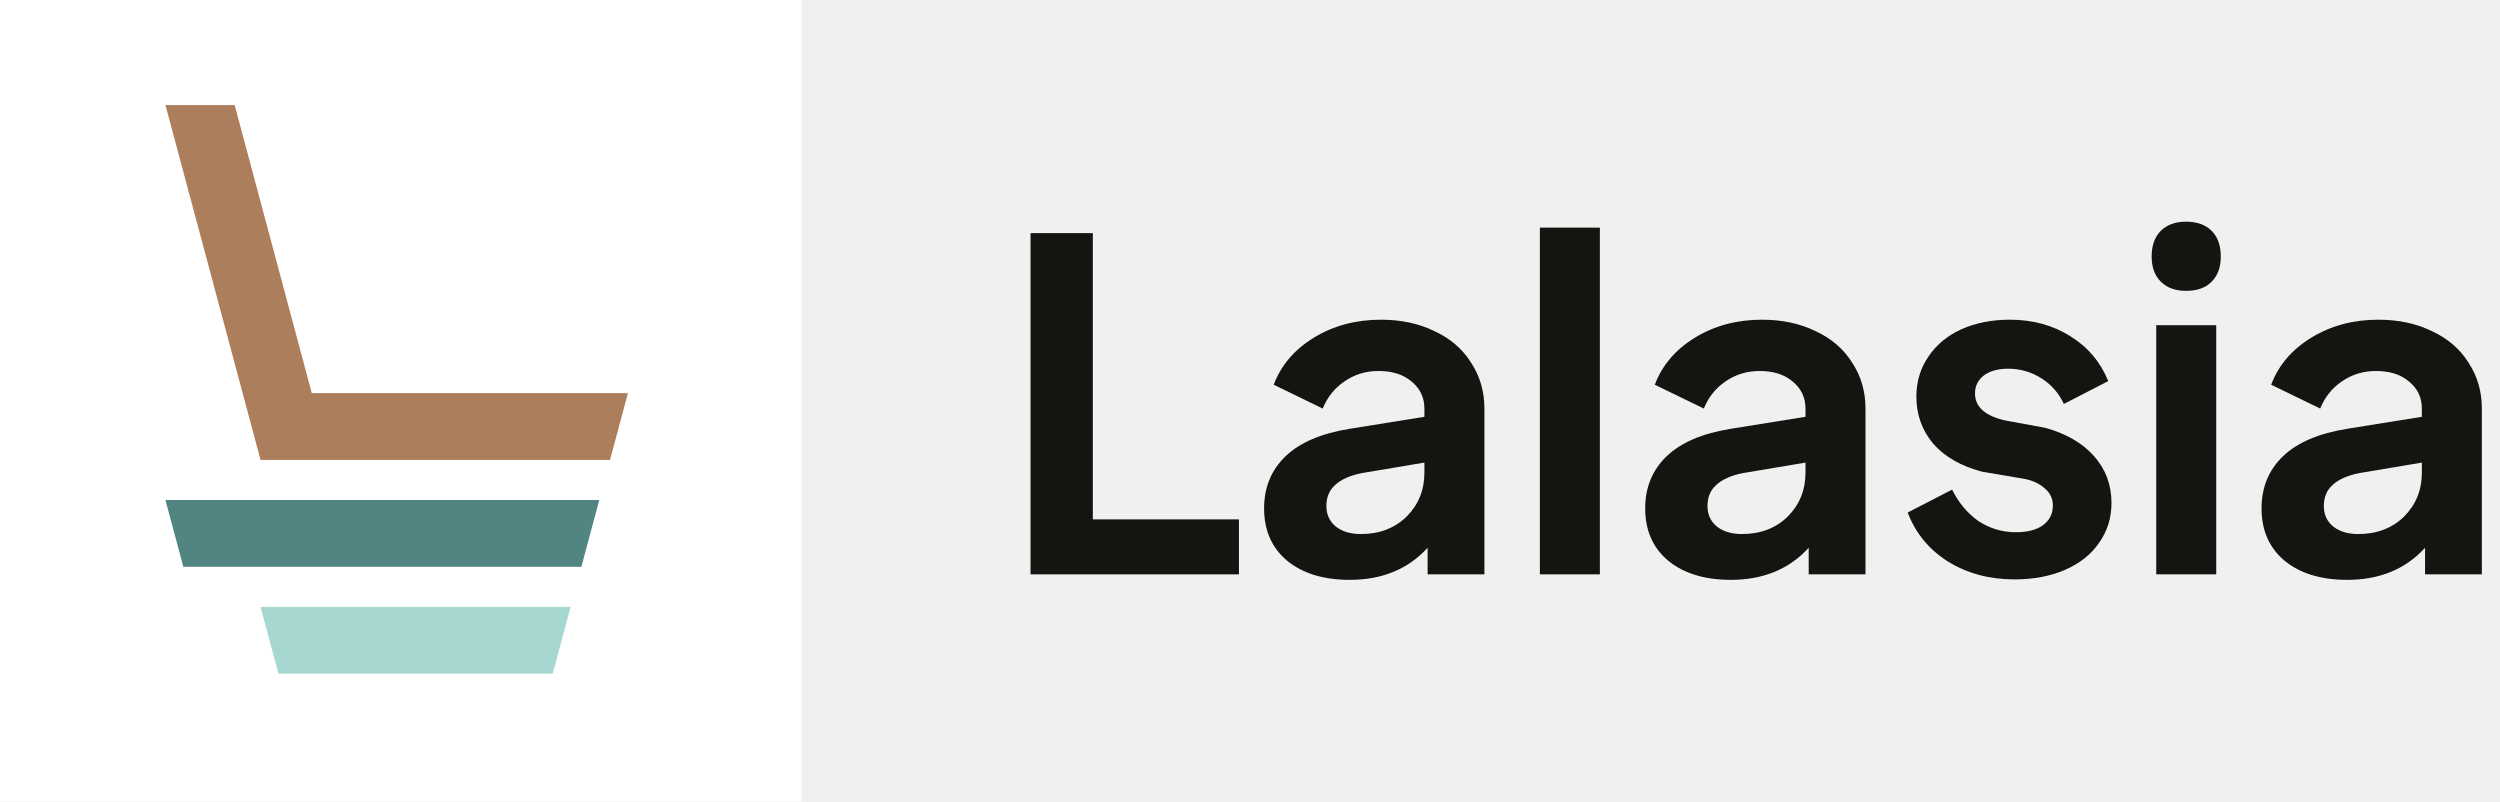
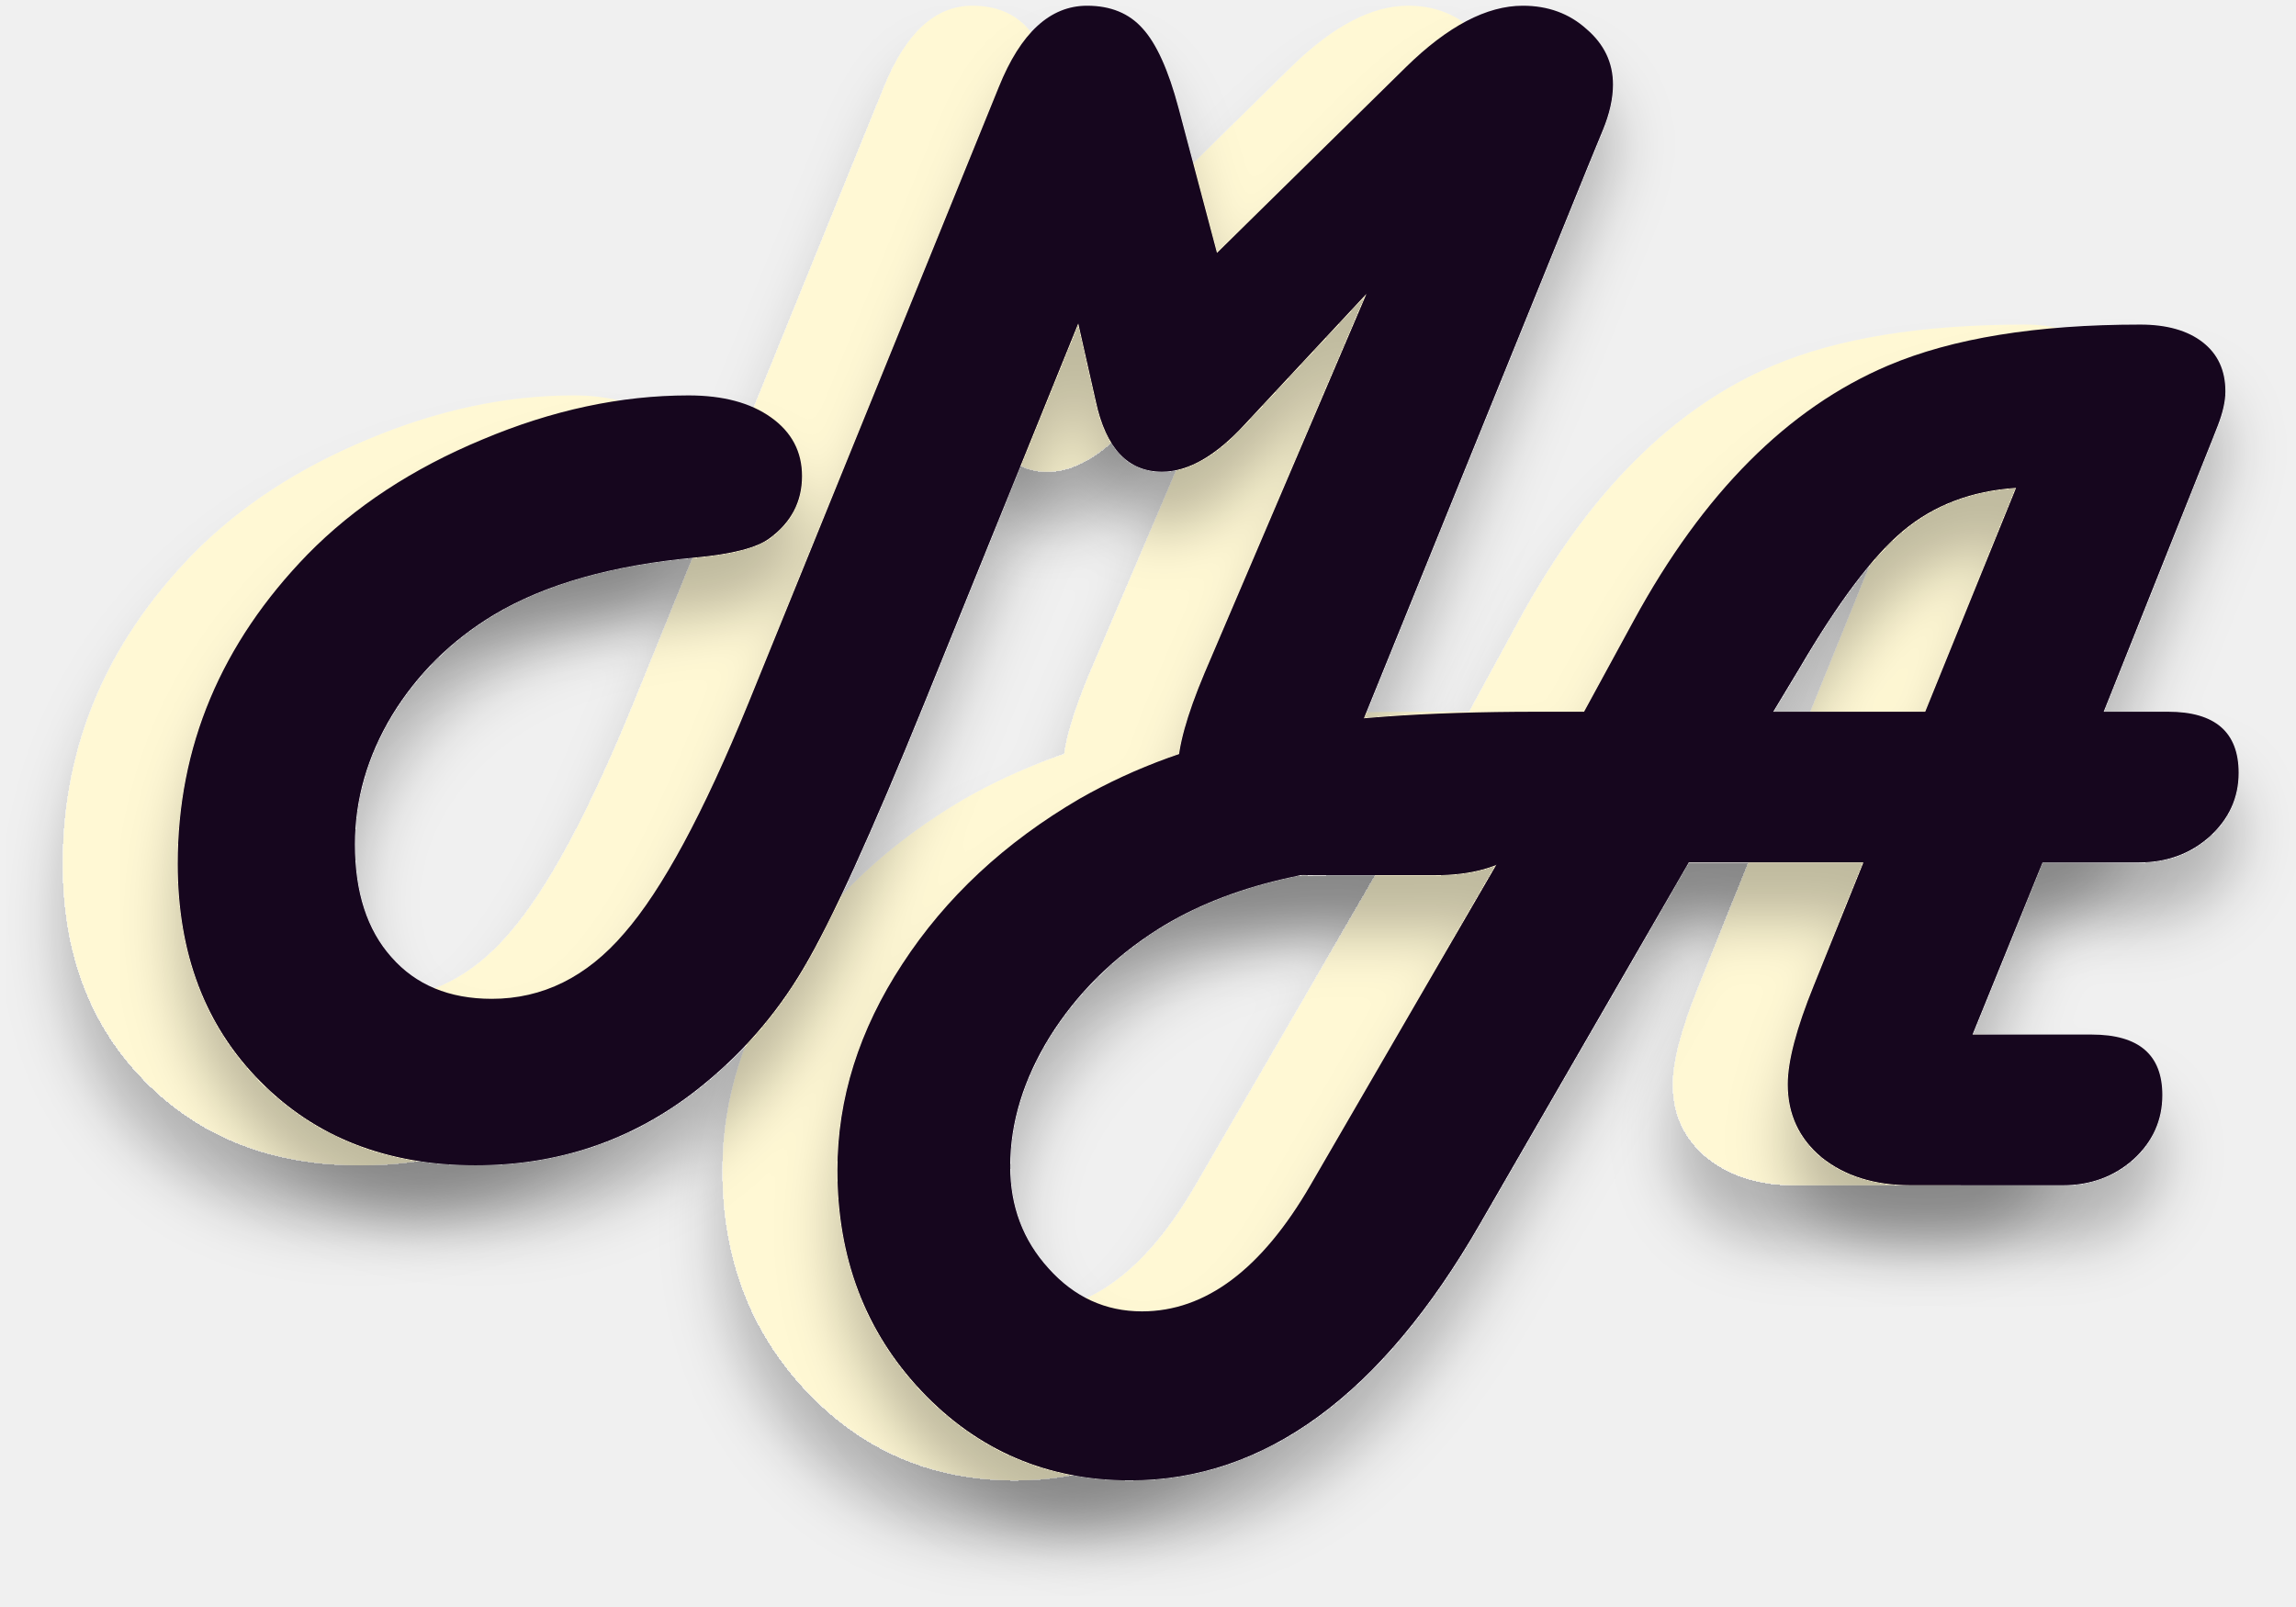
- <svg xmlns="http://www.w3.org/2000/svg" width="131" height="42" viewBox="0 0 131 42" fill="none">
-   <g clip-path="url(#clip0_502_629)">
-     <path d="M42 0H0V42H42V0Z" fill="white" />
-     <path d="M32.904 20.601L31.965 24.101H13.653L8.669 5.505H12.296L16.338 20.601H32.904Z" fill="#AD7E5C" />
-     <path d="M31.402 26.201L30.464 29.701H9.607L8.669 26.201H31.402Z" fill="#518581" />
-     <path d="M29.901 31.801L28.962 35.301H14.591L13.653 31.801H29.901Z" fill="#A6D8D1" />
+ <svg xmlns="http://www.w3.org/2000/svg" width="160" height="112" viewBox="0 0 160 112" fill="none">
+   <g filter="url(#filter0_d_84_283)">
+     <path d="M86.87 50.497H93.989C98.061 50.497 100.098 51.889 100.098 54.672C100.098 56.664 99.38 58.217 97.944 59.33C96.538 60.443 94.546 61 91.968 61H83.618C80.571 61 78.213 60.37 76.543 59.11C74.902 57.821 74.082 55.99 74.082 53.617C74.082 52.094 74.697 49.867 75.928 46.938L87.222 20.482L78.74 29.579C76.719 31.776 74.8 32.875 72.983 32.875C70.61 32.875 69.072 31.249 68.369 27.997L67.139 22.548L56.416 49.003C52.725 58.085 49.912 64.252 47.978 67.504C46.045 70.785 43.54 73.627 40.464 76.029C36.011 79.486 30.898 81.215 25.127 81.215C18.975 81.215 13.979 79.267 10.142 75.37C6.304 71.503 4.385 66.449 4.385 60.209C4.385 52.035 7.402 44.843 13.438 38.632C16.689 35.321 20.747 32.655 25.61 30.634C30.474 28.583 35.264 27.558 39.98 27.558C42.383 27.558 44.302 28.07 45.737 29.096C47.173 30.121 47.891 31.483 47.891 33.183C47.891 34.97 47.129 36.42 45.605 37.533C44.727 38.178 43.027 38.617 40.508 38.852C34.678 39.379 29.976 40.712 26.401 42.851C23.442 44.638 21.084 46.967 19.326 49.838C17.598 52.709 16.733 55.712 16.733 58.847C16.733 62.187 17.583 64.809 19.282 66.713C20.981 68.647 23.311 69.613 26.27 69.613C29.814 69.613 32.891 68.09 35.498 65.043C38.135 62.025 41.02 56.679 44.155 49.003L61.602 6.068C63.125 2.289 65.176 0.399 67.754 0.399C69.394 0.399 70.684 0.927 71.621 1.981C72.588 3.036 73.423 4.882 74.126 7.519L76.807 17.626L89.99 4.662C92.891 1.82 95.601 0.399 98.12 0.399C99.878 0.399 101.357 0.941 102.559 2.025C103.789 3.08 104.404 4.369 104.404 5.893C104.404 6.859 104.17 7.914 103.701 9.057L102.69 11.518L86.87 50.497Z" fill="#FFF8D4" />
+     <path d="M121.855 60.107H109.683L95.137 85.288C88.281 97.212 80.151 103.174 70.747 103.174C64.976 103.174 60.127 101.093 56.201 96.933C52.305 92.802 50.356 87.675 50.356 81.552C50.356 76.572 51.865 71.782 54.883 67.182C57.9 62.553 62.017 58.715 67.231 55.669C71.128 53.442 75.449 51.875 80.195 50.967C84.941 50.058 91.255 49.604 99.136 49.604H102.388L105.859 43.232C110.693 34.355 116.597 28.437 123.569 25.478C128.052 23.574 133.911 22.622 141.147 22.622C142.993 22.622 144.443 23.032 145.498 23.852C146.553 24.673 147.08 25.815 147.08 27.28C147.08 27.954 146.904 28.745 146.553 29.653L146.157 30.664L138.599 49.604H141.938H143.081C146.362 49.604 148.003 51.025 148.003 53.867C148.003 55.595 147.329 57.075 145.981 58.305C144.634 59.507 142.993 60.107 141.06 60.107H139.873H134.336L129.458 72.104H136.621H137.764C141.045 72.104 142.686 73.51 142.686 76.323C142.686 78.081 142.012 79.575 140.664 80.805C139.316 82.007 137.676 82.607 135.742 82.607H134.556H125.151C122.632 82.607 120.566 81.963 118.955 80.674C117.373 79.355 116.582 77.656 116.582 75.576C116.582 73.965 117.183 71.679 118.384 68.72L121.855 60.107ZM126.162 49.604L132.49 34.004C129.385 34.209 126.763 35.205 124.624 36.992C122.515 38.75 120.098 41.958 117.373 46.616L115.571 49.604H126.162ZM96.367 60.107H92.632C84.253 60.107 77.603 61.66 72.681 64.765C69.546 66.757 67.041 69.248 65.166 72.236C63.32 75.224 62.398 78.242 62.398 81.289C62.398 84.072 63.291 86.445 65.078 88.408C66.865 90.4 69.033 91.396 71.582 91.396C76.006 91.396 79.917 88.466 83.315 82.607L96.367 60.107Z" fill="#FFF8D4" />
  </g>
-   <path d="M54 12.216H57.264V27.216H64.92V30.096H54V12.216Z" fill="#151411" />
-   <path d="M70.727 30.384C69.351 30.384 68.255 30.048 67.439 29.376C66.639 28.704 66.239 27.792 66.239 26.64C66.239 25.536 66.615 24.624 67.367 23.904C68.119 23.184 69.247 22.704 70.751 22.464L74.639 21.84V21.408C74.639 20.832 74.415 20.36 73.967 19.992C73.535 19.624 72.959 19.44 72.239 19.44C71.567 19.44 70.967 19.624 70.439 19.992C69.927 20.344 69.551 20.816 69.311 21.408L66.743 20.16C67.127 19.136 67.831 18.312 68.855 17.688C69.879 17.064 71.047 16.752 72.359 16.752C73.415 16.752 74.351 16.952 75.167 17.352C75.999 17.736 76.639 18.288 77.087 19.008C77.551 19.712 77.783 20.512 77.783 21.408V30.096H74.807V28.704C73.783 29.824 72.423 30.384 70.727 30.384ZM69.503 26.52C69.503 26.968 69.671 27.328 70.007 27.6C70.343 27.856 70.775 27.984 71.303 27.984C72.279 27.984 73.079 27.68 73.703 27.072C74.327 26.448 74.639 25.68 74.639 24.768V24.24L71.351 24.792C70.727 24.92 70.263 25.128 69.959 25.416C69.655 25.688 69.503 26.056 69.503 26.52Z" fill="#151411" />
-   <path d="M80.689 11.928H83.833V30.096H80.689V11.928Z" fill="#151411" />
-   <path d="M90.696 30.384C89.32 30.384 88.224 30.048 87.408 29.376C86.608 28.704 86.208 27.792 86.208 26.64C86.208 25.536 86.584 24.624 87.336 23.904C88.088 23.184 89.216 22.704 90.72 22.464L94.608 21.84V21.408C94.608 20.832 94.384 20.36 93.936 19.992C93.504 19.624 92.928 19.44 92.208 19.44C91.536 19.44 90.936 19.624 90.408 19.992C89.896 20.344 89.52 20.816 89.28 21.408L86.712 20.16C87.096 19.136 87.8 18.312 88.824 17.688C89.848 17.064 91.016 16.752 92.328 16.752C93.384 16.752 94.32 16.952 95.136 17.352C95.968 17.736 96.608 18.288 97.056 19.008C97.52 19.712 97.752 20.512 97.752 21.408V30.096H94.776V28.704C93.752 29.824 92.392 30.384 90.696 30.384ZM89.472 26.52C89.472 26.968 89.64 27.328 89.976 27.6C90.312 27.856 90.744 27.984 91.272 27.984C92.248 27.984 93.048 27.68 93.672 27.072C94.296 26.448 94.608 25.68 94.608 24.768V24.24L91.32 24.792C90.696 24.92 90.232 25.128 89.928 25.416C89.624 25.688 89.472 26.056 89.472 26.52Z" fill="#151411" />
-   <path d="M105.554 30.36C104.242 30.36 103.082 30.048 102.074 29.424C101.082 28.8 100.378 27.944 99.962 26.856L102.29 25.656C102.642 26.36 103.106 26.912 103.682 27.312C104.274 27.696 104.922 27.888 105.626 27.888C106.234 27.888 106.706 27.768 107.042 27.528C107.394 27.272 107.57 26.928 107.57 26.496C107.57 26.128 107.426 25.824 107.138 25.584C106.85 25.328 106.474 25.16 106.01 25.08L103.874 24.72C102.77 24.432 101.914 23.944 101.306 23.256C100.714 22.552 100.418 21.728 100.418 20.784C100.418 20 100.626 19.304 101.042 18.696C101.458 18.072 102.034 17.592 102.77 17.256C103.522 16.92 104.37 16.752 105.314 16.752C106.514 16.752 107.57 17.04 108.482 17.616C109.394 18.176 110.058 18.96 110.474 19.968L108.146 21.168C107.89 20.608 107.498 20.16 106.97 19.824C106.442 19.488 105.858 19.32 105.218 19.32C104.69 19.32 104.266 19.44 103.946 19.68C103.642 19.92 103.49 20.232 103.49 20.616C103.49 21.32 104.018 21.792 105.074 22.032L107.162 22.416C108.266 22.72 109.122 23.216 109.73 23.904C110.338 24.592 110.642 25.408 110.642 26.352C110.642 27.136 110.426 27.832 109.994 28.44C109.578 29.048 108.986 29.52 108.218 29.856C107.45 30.192 106.562 30.36 105.554 30.36Z" fill="#151411" />
-   <path d="M112.986 17.04H116.13V30.096H112.986V17.04ZM112.746 13.44C112.746 12.864 112.906 12.416 113.226 12.096C113.546 11.776 113.986 11.616 114.546 11.616C115.122 11.616 115.57 11.776 115.89 12.096C116.21 12.416 116.37 12.864 116.37 13.44C116.37 14 116.21 14.44 115.89 14.76C115.586 15.08 115.138 15.24 114.546 15.24C113.986 15.24 113.546 15.08 113.226 14.76C112.906 14.44 112.746 14 112.746 13.44Z" fill="#151411" />
-   <path d="M122.993 30.384C121.617 30.384 120.521 30.048 119.705 29.376C118.905 28.704 118.505 27.792 118.505 26.64C118.505 25.536 118.881 24.624 119.633 23.904C120.385 23.184 121.513 22.704 123.017 22.464L126.905 21.84V21.408C126.905 20.832 126.681 20.36 126.233 19.992C125.801 19.624 125.225 19.44 124.505 19.44C123.833 19.44 123.233 19.624 122.705 19.992C122.193 20.344 121.817 20.816 121.577 21.408L119.009 20.16C119.393 19.136 120.097 18.312 121.121 17.688C122.145 17.064 123.313 16.752 124.625 16.752C125.681 16.752 126.617 16.952 127.433 17.352C128.265 17.736 128.905 18.288 129.353 19.008C129.817 19.712 130.049 20.512 130.049 21.408V30.096H127.073V28.704C126.049 29.824 124.689 30.384 122.993 30.384ZM121.769 26.52C121.769 26.968 121.937 27.328 122.273 27.6C122.609 27.856 123.041 27.984 123.569 27.984C124.545 27.984 125.345 27.68 125.969 27.072C126.593 26.448 126.905 25.68 126.905 24.768V24.24L123.617 24.792C122.993 24.92 122.529 25.128 122.225 25.416C121.921 25.688 121.769 26.056 121.769 26.52Z" fill="#151411" />
+   <g filter="url(#filter1_d_84_283)">
+     <path d="M94.87 50.497H101.989C106.062 50.497 108.098 51.889 108.098 54.672C108.098 56.664 107.38 58.217 105.944 59.33C104.538 60.443 102.546 61 99.968 61H91.618C88.571 61 86.213 60.37 84.543 59.11C82.902 57.821 82.082 55.99 82.082 53.617C82.082 52.094 82.697 49.867 83.928 46.938L95.222 20.482L86.74 29.579C84.719 31.776 82.8 32.875 80.983 32.875C78.61 32.875 77.072 31.249 76.369 27.997L75.139 22.548L64.416 49.003C60.725 58.085 57.912 64.252 55.978 67.504C54.045 70.785 51.54 73.627 48.464 76.029C44.011 79.486 38.898 81.215 33.127 81.215C26.975 81.215 21.98 79.267 18.142 75.37C14.304 71.503 12.385 66.449 12.385 60.209C12.385 52.035 15.402 44.843 21.438 38.632C24.689 35.321 28.747 32.655 33.61 30.634C38.474 28.583 43.264 27.558 47.98 27.558C50.383 27.558 52.302 28.07 53.737 29.096C55.173 30.121 55.891 31.483 55.891 33.183C55.891 34.97 55.129 36.42 53.605 37.533C52.727 38.178 51.027 38.617 48.508 38.852C42.678 39.379 37.976 40.712 34.401 42.851C31.442 44.638 29.084 46.967 27.326 49.838C25.598 52.709 24.733 55.712 24.733 58.847C24.733 62.187 25.583 64.809 27.282 66.713C28.981 68.647 31.311 69.613 34.27 69.613C37.815 69.613 40.891 68.09 43.498 65.043C46.135 62.025 49.02 56.679 52.155 49.003L69.602 6.068C71.125 2.289 73.176 0.399 75.754 0.399C77.394 0.399 78.684 0.927 79.621 1.981C80.588 3.036 81.423 4.882 82.126 7.519L84.807 17.626L97.99 4.662C100.891 1.82 103.601 0.399 106.12 0.399C107.878 0.399 109.357 0.941 110.559 2.025C111.789 3.08 112.404 4.369 112.404 5.893C112.404 6.859 112.17 7.914 111.701 9.057L110.69 11.518L94.87 50.497Z" fill="#16061E" />
+     <path d="M129.855 60.107H117.683L103.137 85.288C96.281 97.212 88.151 103.174 78.747 103.174C72.976 103.174 68.127 101.093 64.201 96.933C60.305 92.802 58.356 87.675 58.356 81.552C58.356 76.572 59.865 71.782 62.883 67.182C65.9 62.553 70.017 58.715 75.231 55.669C79.128 53.442 83.449 51.875 88.195 50.967C92.941 50.058 99.255 49.604 107.136 49.604H110.388L113.859 43.232C118.693 34.355 124.597 28.437 131.569 25.478C136.052 23.574 141.911 22.622 149.147 22.622C150.993 22.622 152.443 23.032 153.498 23.852C154.553 24.673 155.08 25.815 155.08 27.28C155.08 27.954 154.904 28.745 154.553 29.653L154.157 30.664L146.599 49.604H149.938H151.081C154.362 49.604 156.003 51.025 156.003 53.867C156.003 55.595 155.329 57.075 153.981 58.305C152.634 59.507 150.993 60.107 149.06 60.107H147.873H142.336L137.458 72.104H144.621H145.764C149.045 72.104 150.686 73.51 150.686 76.323C150.686 78.081 150.012 79.575 148.664 80.805C147.316 82.007 145.676 82.607 143.742 82.607H142.556H133.151C130.632 82.607 128.566 81.963 126.955 80.674C125.373 79.355 124.582 77.656 124.582 75.576C124.582 73.965 125.183 71.679 126.384 68.72L129.855 60.107ZM134.162 49.604L140.49 34.004C137.385 34.209 134.763 35.205 132.624 36.992C130.515 38.75 128.098 41.958 125.373 46.616L123.571 49.604H134.162ZM104.367 60.107H100.632C92.253 60.107 85.603 61.66 80.681 64.765C77.546 66.757 75.041 69.248 73.166 72.236C71.32 75.224 70.397 78.242 70.397 81.289C70.397 84.072 71.291 86.445 73.078 88.408C74.865 90.4 77.033 91.396 79.582 91.396C84.006 91.396 87.917 88.466 91.315 82.607L104.367 60.107Z" fill="#16061E" />
+   </g>
  <defs>
-     <clipPath id="clip0_502_629">
-       <rect width="42" height="42" fill="white" />
-     </clipPath>
+     <filter id="filter0_d_84_283" x="0.385" y="0.399" width="151.618" height="110.774" filterUnits="userSpaceOnUse" color-interpolation-filters="sRGB">
+       <feFlood flood-opacity="0" result="BackgroundImageFix" />
+       <feColorMatrix in="SourceAlpha" type="matrix" values="0 0 0 0 0 0 0 0 0 0 0 0 0 0 0 0 0 0 127 0" result="hardAlpha" />
+       <feOffset dy="4" />
+       <feGaussianBlur stdDeviation="2" />
+       <feComposite in2="hardAlpha" operator="out" />
+       <feColorMatrix type="matrix" values="0 0 0 0 0 0 0 0 0 0 0 0 0 0 0 0 0 0 0.25 0" />
+       <feBlend mode="normal" in2="BackgroundImageFix" result="effect1_dropShadow_84_283" />
+       <feBlend mode="normal" in="SourceGraphic" in2="effect1_dropShadow_84_283" result="shape" />
+     </filter>
+     <filter id="filter1_d_84_283" x="8.385" y="0.399" width="151.618" height="110.774" filterUnits="userSpaceOnUse" color-interpolation-filters="sRGB">
+       <feFlood flood-opacity="0" result="BackgroundImageFix" />
+       <feColorMatrix in="SourceAlpha" type="matrix" values="0 0 0 0 0 0 0 0 0 0 0 0 0 0 0 0 0 0 127 0" result="hardAlpha" />
+       <feOffset dy="4" />
+       <feGaussianBlur stdDeviation="2" />
+       <feComposite in2="hardAlpha" operator="out" />
+       <feColorMatrix type="matrix" values="0 0 0 0 0 0 0 0 0 0 0 0 0 0 0 0 0 0 0.25 0" />
+       <feBlend mode="normal" in2="BackgroundImageFix" result="effect1_dropShadow_84_283" />
+       <feBlend mode="normal" in="SourceGraphic" in2="effect1_dropShadow_84_283" result="shape" />
+     </filter>
  </defs>
</svg>
